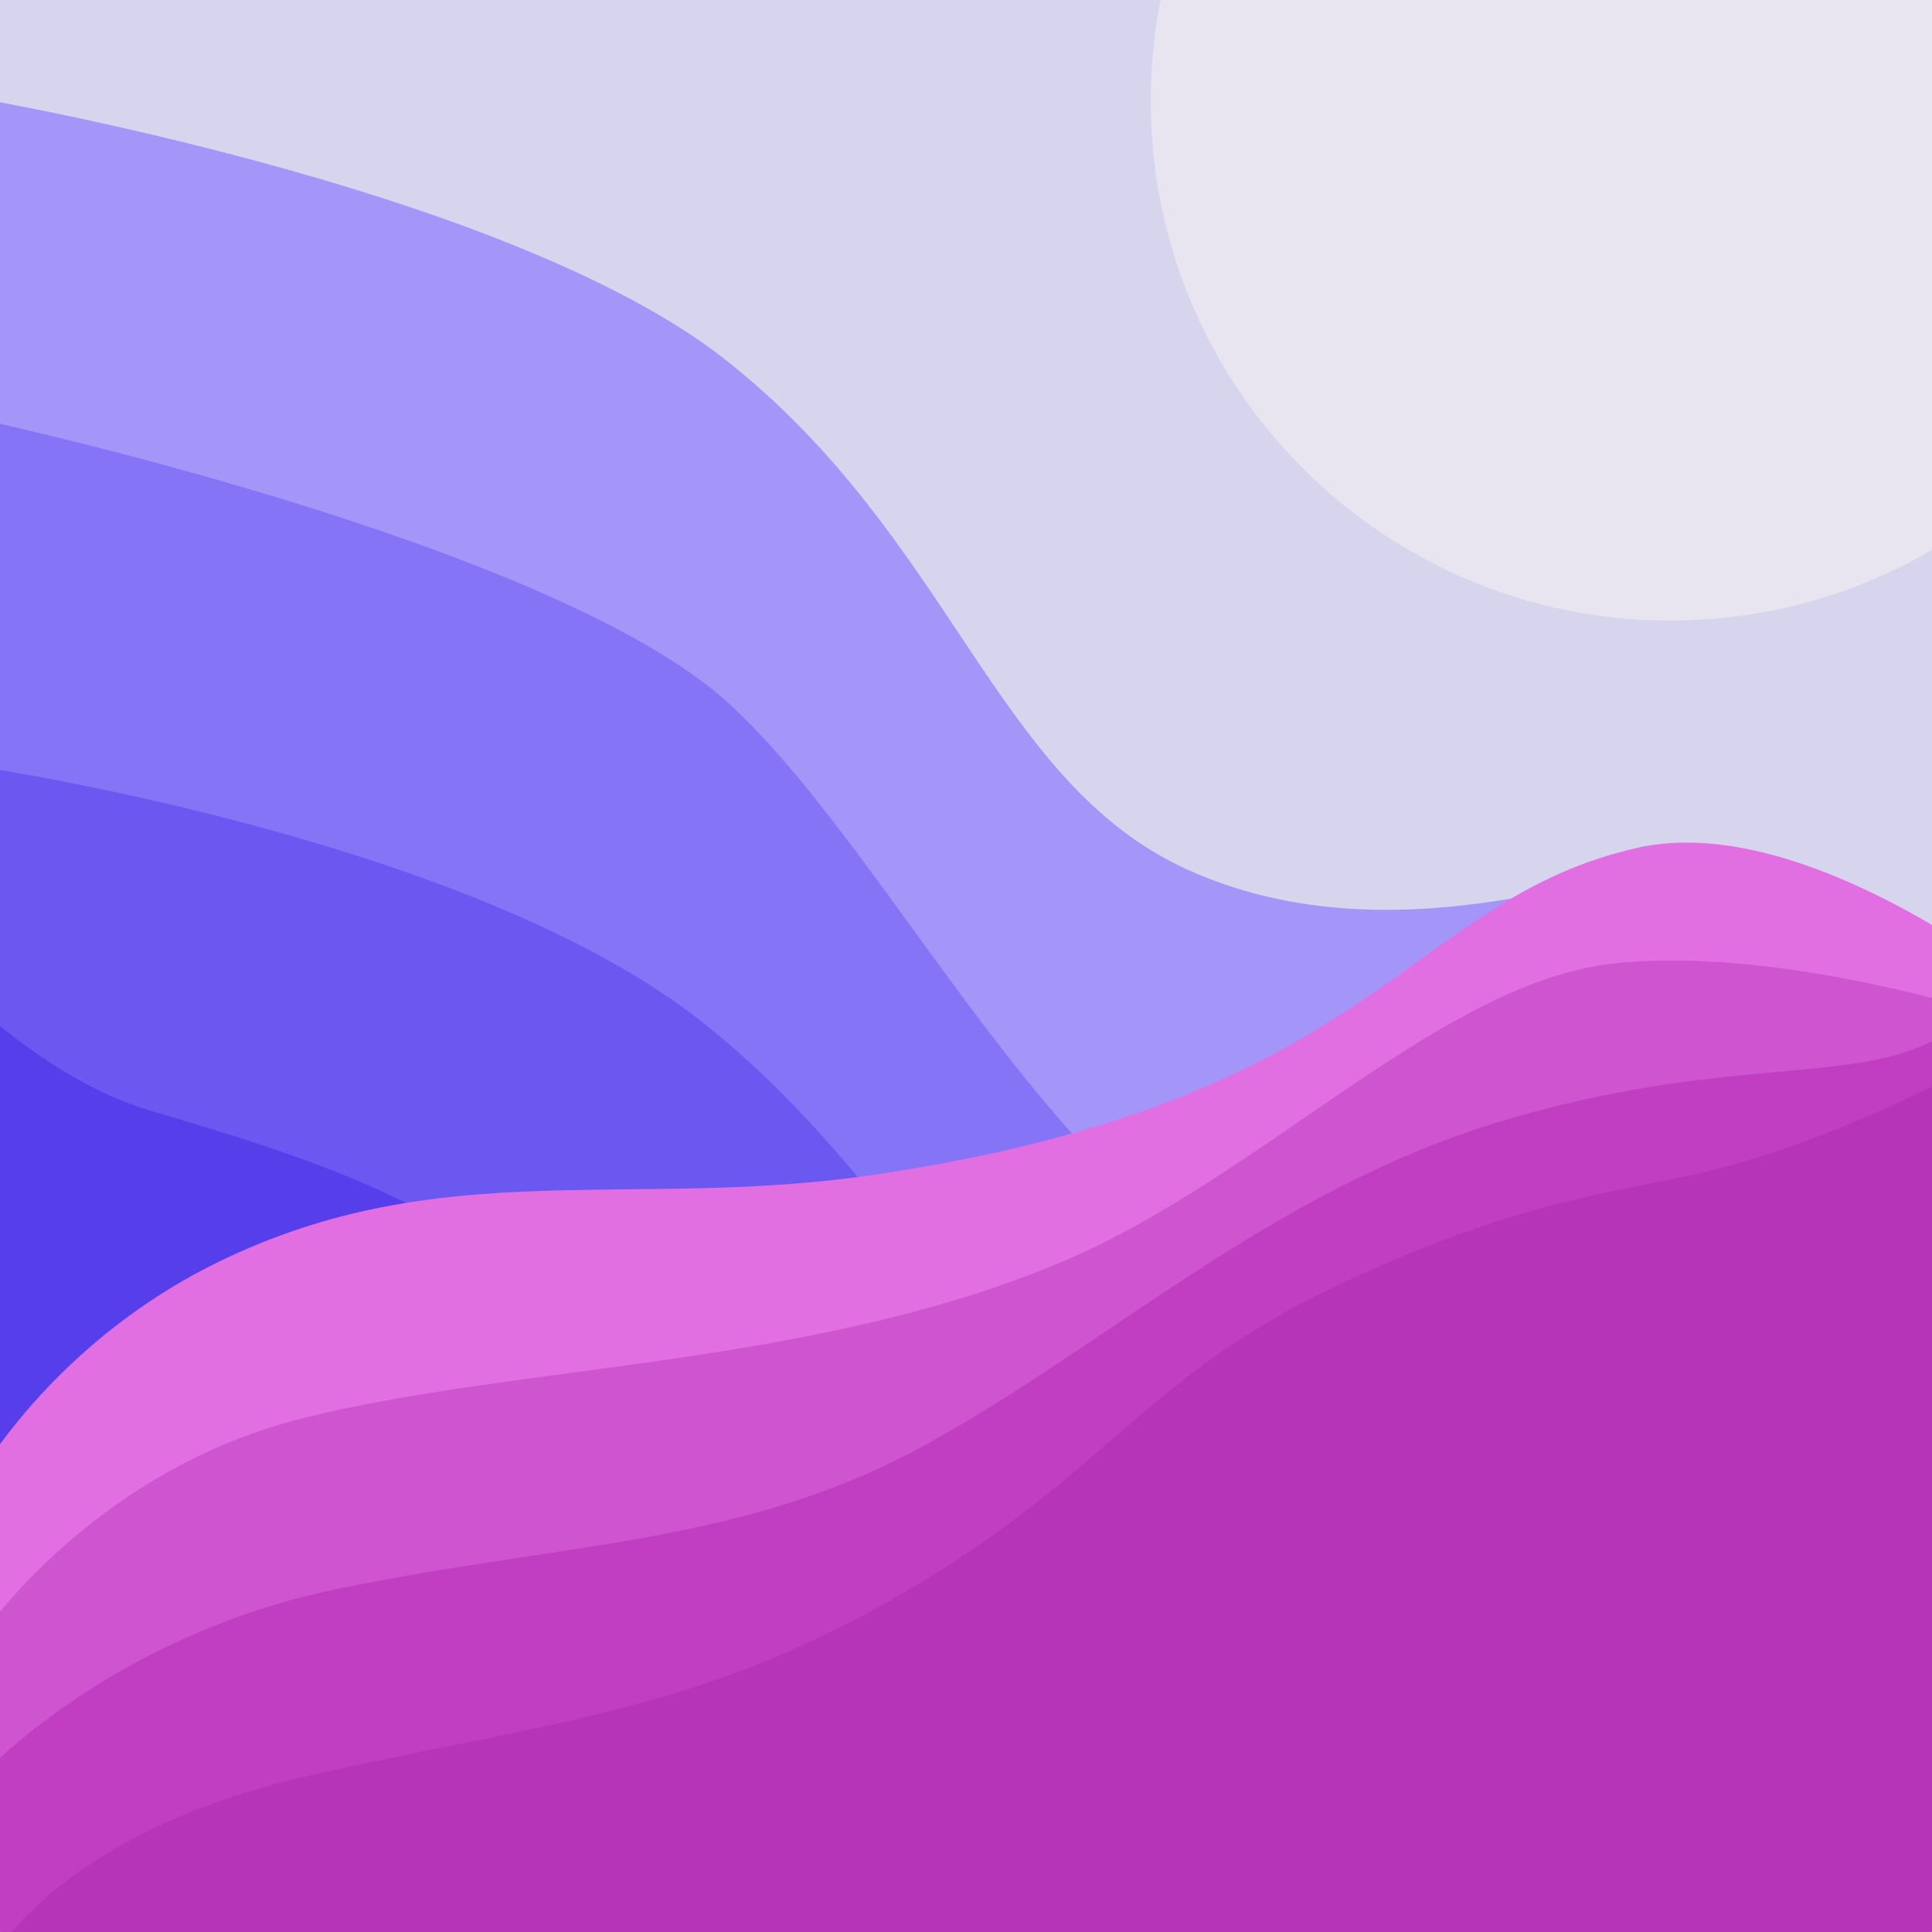
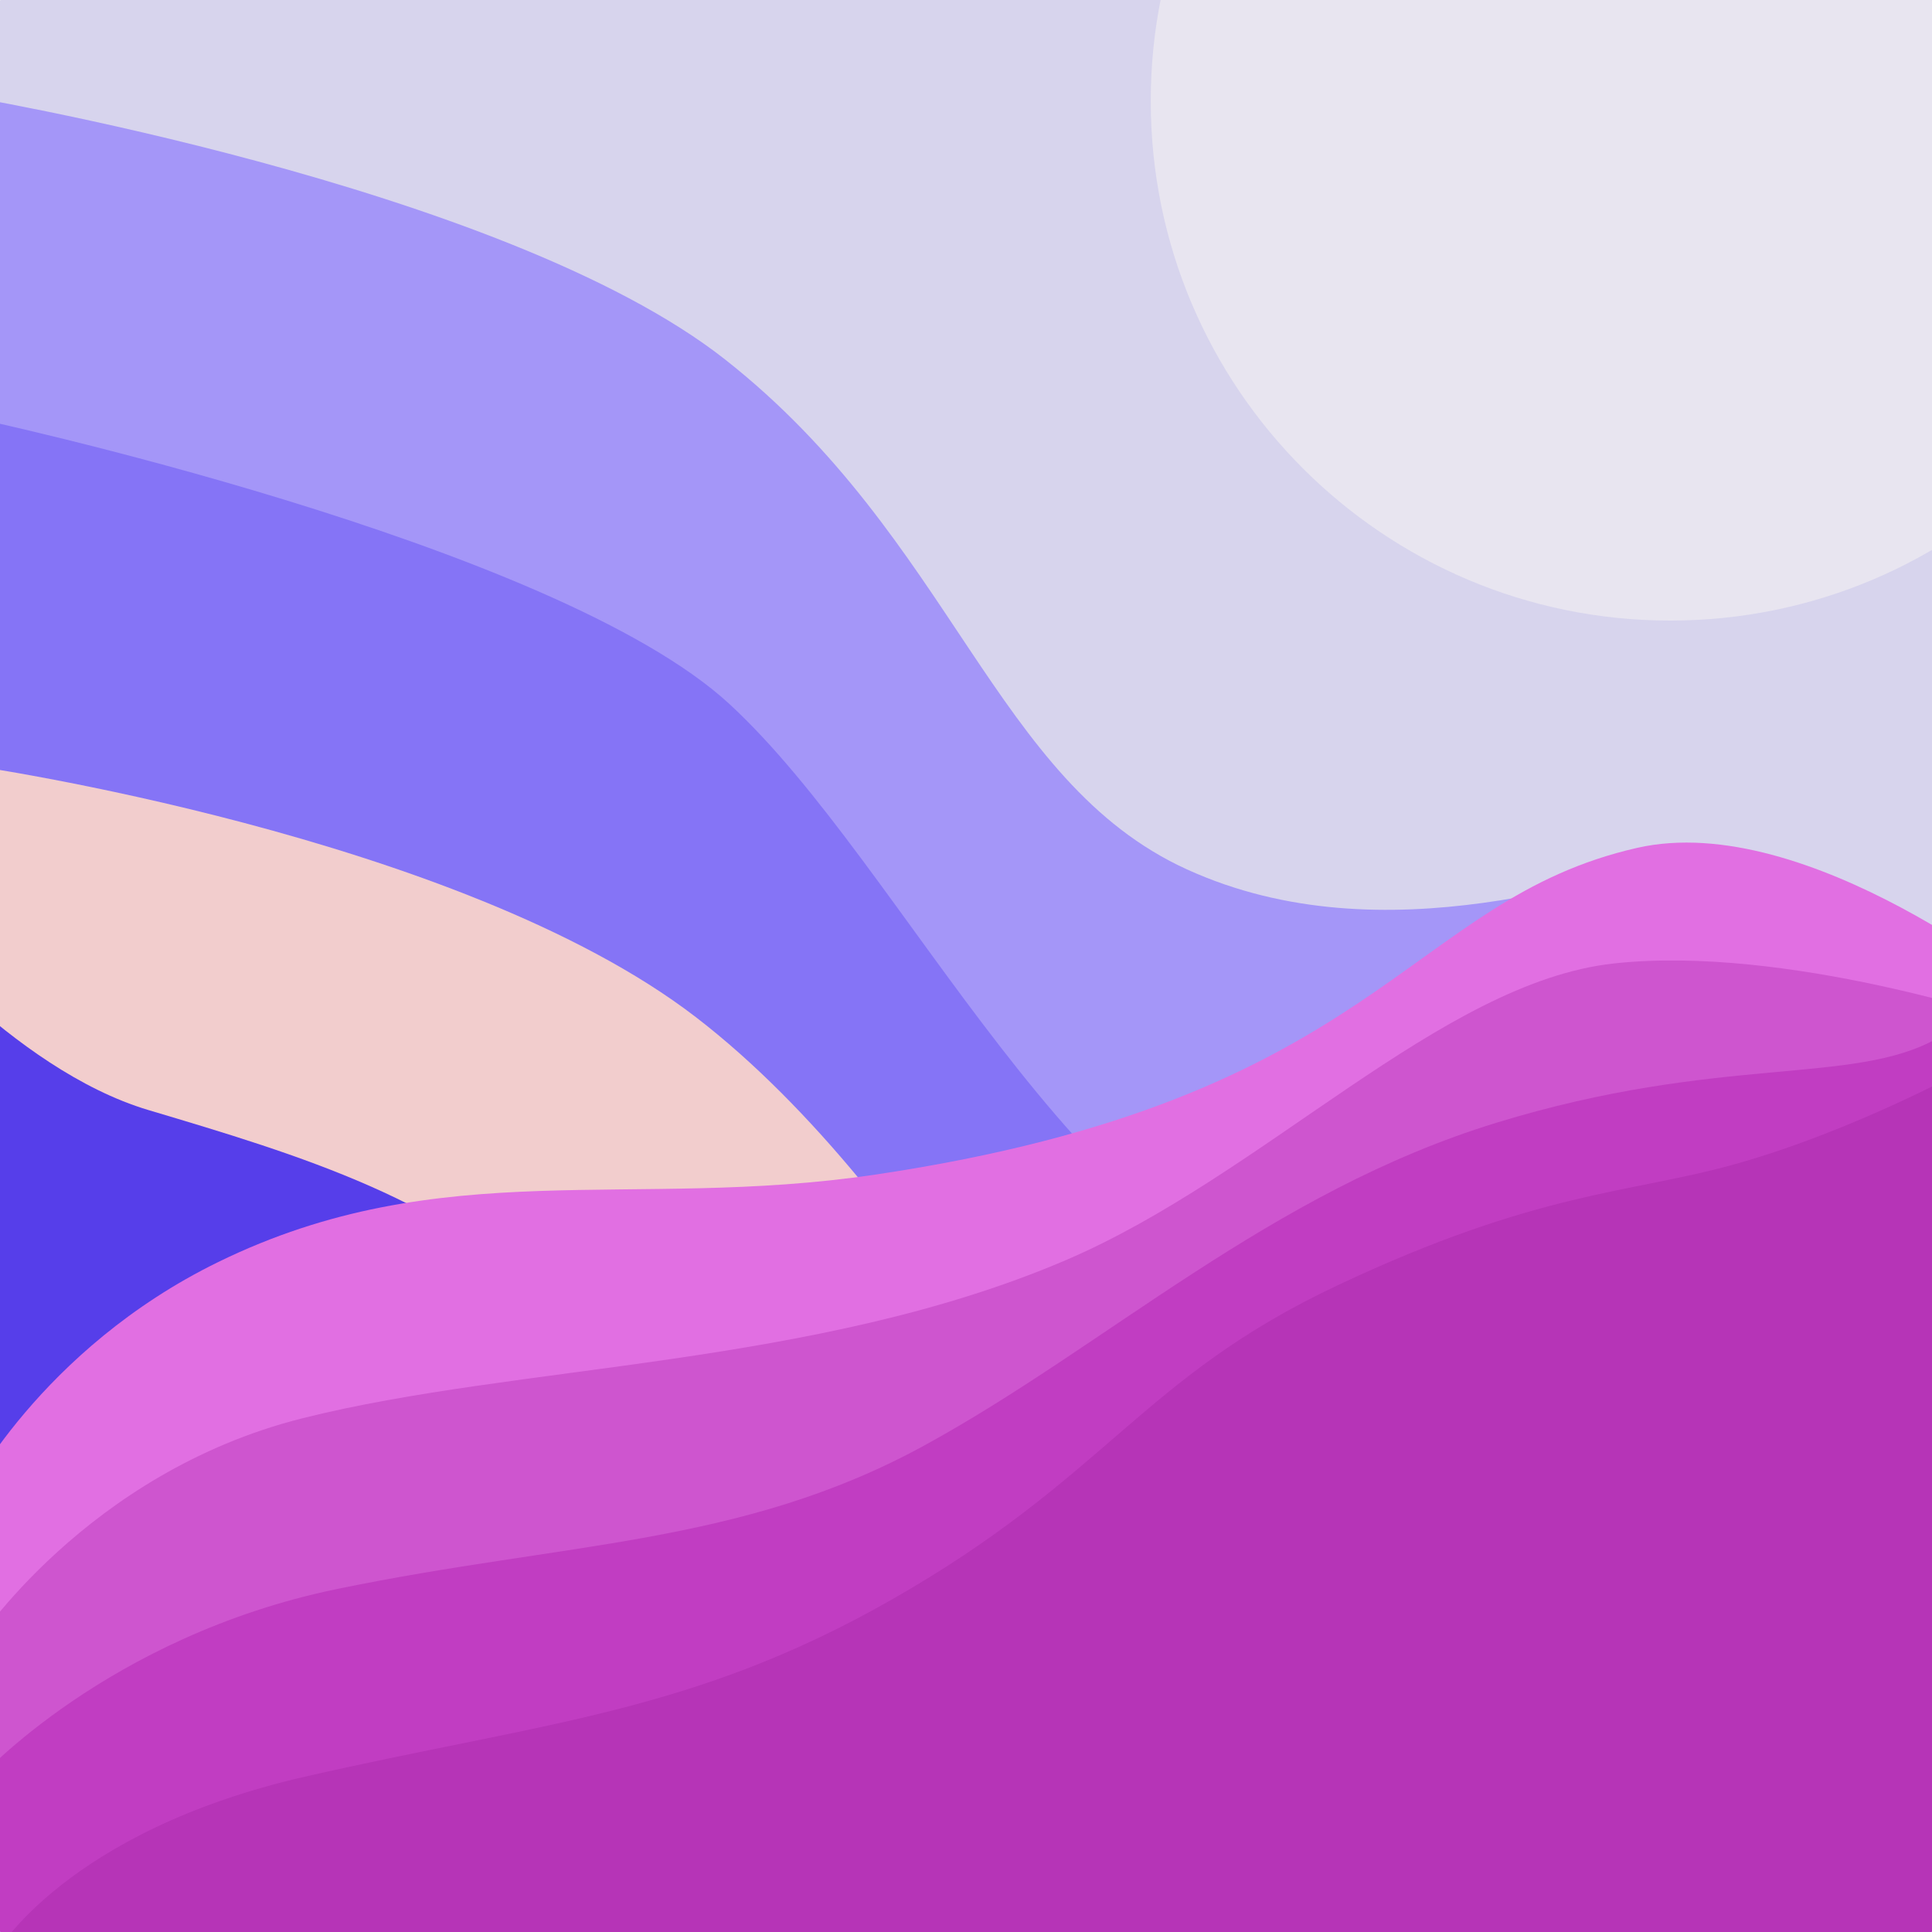
<svg xmlns="http://www.w3.org/2000/svg" width="1920" height="1920" version="1.1" viewBox="0 0 1920 1920" id="svg70">
  <defs id="defs5">
    <clipPath id="clipPath6928">
      <rect y="-420" width="1920" height="1920" rx="1.049" ry="1.049" fill="#cfdac2" stop-color="#000000" stroke-width="1.049" style="paint-order:stroke fill markers" id="rect2" />
    </clipPath>
  </defs>
  <g id="Light" transform="translate(0,420)" clip-path="url(#clipPath6928)">
    <rect x="-49.826" y="-1336.7" width="1984.1" height="3300.1" rx="1" ry="1" fill="#d7d4ed" stop-color="#000000" style="paint-order:stroke fill markers" id="rect7" />
    <path d="m-42.401-326.07s542.55 89.49 763.43 263.66c225.8 178.04 266.7 418.97 458.54 506.4 197.28 89.92 418.25 3.248 507.71-13.217 89.463-16.464 247.06 178.55 247.06 178.55l16.699 778.39-2042.4 130.89z" fill="#a496f8" id="path9" />
    <path d="m-27.581-5.03s577.43 123.09 752.62 284.8 340.04 541.1 603.08 611.22c263.05 70.119 160.4 360.91 160.4 360.91l-1190.1 133.02h-377.58z" fill="#8574f6" id="path11" />
-     <path d="m-29.678 340.48s485.87 69.46 721.02 250.2 407.47 543.93 407.47 543.93l-1148.2-11.271z" fill="#6a58f0" id="path13" />
+     <path d="m-29.678 340.48s485.87 69.46 721.02 250.2 407.47 543.93 407.47 543.93l-1148.2-11.271z" fill="#f2cdcd" id="path13" />
    <path d="m-112.15 489.69s123.16 152.77 259.56 193.44c151.65 45.208 299.38 89.401 407.9 200.43 90.013 92.089 139.18 392.48 139.18 392.48l-799.08-32.477z" fill="#563eea" id="path15" />
    <path d="m-34.041 1068.5s73.296-147.49 251-234.35c221.62-108.32 410.98-50.905 652.52-86.789 501.28-74.469 528.19-272.77 757.68-324.8 169.38-38.399 397.1 147.53 397.1 147.53l-1.976 759.67-2072.9-52.575z" fill="#e16fe2" id="path17" />
    <path d="m-24.589 1214s110.06-170.4 324.92-224.48c214.85-54.081 509.61-50.676 758.38-156.99 197.55-84.423 373.25-276.25 545.09-295.05 171.84-18.803 397.25 57.642 397.25 57.642l-16.524 875.37-2007.3 100.56z" fill="#ce55cf" id="path19" />
    <path d="m-20.061 1346.6s127.17-140.3 354.57-187.37 401.8-43.221 583.39-142.36c181.59-99.14 344.15-252.13 569.34-321.14 221.92-68.002 354.69-36.663 438.01-83.875 83.315-47.212 53.353 567.69 53.353 567.69l17.884 557.01-2039-171.73z" fill="#c13dc2" id="path21" />
    <path d="m-3.267 1520.1s69.398-120.3 306.43-174.49c235.67-53.878 384.13-62.805 582.01-175.37 216.24-123.01 248.39-220.83 444.64-313.18 199.03-93.66 289.23-90.88 393.02-119.75 120.53-33.523 234.06-96.602 234.06-96.602l-20.96 1147.4-1951.8-40.149z" fill="#b634b7" id="path23" />
    <circle cx="1659.9" cy="-319.58" r="516.3" fill="#e8e5f0" stop-color="#000000" stroke-width="1.073" style="paint-order:stroke fill markers" id="circle25" />
  </g>
  <g id="Base" transform="translate(-2737.612,420)" clip-path="url(#clipPath6928)">
    <rect x="-49.826" y="-1336.7" width="1984.1" height="3300.1" rx="1" ry="1" fill="#cfdac2" stop-color="#000000" style="paint-order:stroke fill markers" id="rect28" />
    <path d="m -42.401,-326.07 c 0,0 542.55,89.49 763.43,263.66 225.8,178.04 266.7,418.97 458.54,506.4 197.28,89.92 418.25,3.248 507.71,-13.217 89.463,-16.464 247.06,178.55 247.06,178.55 l 16.699,778.39 -2042.4,130.89 z" fill="#708d73" id="path30" />
    <path d="m -27.581,-5.03 c 0,0 577.43,123.09 752.62,284.8 175.19,161.71 340.04,541.1 603.08,611.22 263.05,70.119 160.4,360.91 160.4,360.91 l -1190.1,133.02 h -377.58 z" fill="#516f53" id="path32" />
    <path d="m -29.678,340.48 c 0,0 485.87,69.46 721.02,250.2 235.15,180.74 407.47,543.93 407.47,543.93 l -1148.2,-11.271 z" fill="#3b533d" id="path34" />
    <path d="m -112.15,489.69 c 0,0 123.16,152.77 259.56,193.44 151.65,45.208 299.38,89.401 407.9,200.43 90.013,92.089 139.18,392.48 139.18,392.48 l -799.08,-32.477 z" fill="#29462c" id="path36" />
    <path d="m -34.041,1068.5 c 0,0 73.296,-147.49 251,-234.35 221.62,-108.32 410.98,-50.905 652.52,-86.789 501.28,-74.469 528.19,-272.77 757.68,-324.8 169.38,-38.399 397.1,147.53 397.1,147.53 l -1.976,759.67 -2072.9,-52.575 z" fill="#f6872f" id="path38" />
    <path d="m -24.589,1214 c 0,0 110.06,-170.4 324.92,-224.48 214.85,-54.081 509.61,-50.676 758.38,-156.99 197.55,-84.423 373.25,-276.25 545.09,-295.05 171.84,-18.803 397.25,57.642 397.25,57.642 l -16.524,875.37 -2007.3,100.56 z" fill="#ed7529" id="path40" />
    <path d="m -20.061,1346.6 c 0,0 127.17,-140.3 354.57,-187.37 227.4,-47.07 401.8,-43.221 583.39,-142.36 181.59,-99.14 344.15,-252.13 569.34,-321.14 221.92,-68.002 354.69,-36.663 438.01,-83.875 83.315,-47.212 53.353,567.69 53.353,567.69 l 17.884,557.01 -2039,-171.73 z" fill="#dc632f" id="path42" />
    <path d="m -3.267,1520.1 c 0,0 69.398,-120.3 306.43,-174.49 235.67,-53.878 384.13,-62.805 582.01,-175.37 216.24,-123.01 248.39,-220.83 444.64,-313.18 199.03,-93.66 294.56,-80.447 398.33,-109.38 115.72,-32.265 227.78,-103.55 227.78,-103.55 l -19.994,1144 -1951.8,-40.149 z" fill="#ce5133" id="path44" />
    <circle cx="1659.9" cy="-319.58" r="516.3" fill="#ececec" stop-color="#000000" stroke-width="1.073" style="paint-order:stroke fill markers" id="circle46" />
  </g>
  <g id="Dark" transform="translate(0,2945.4)" clip-path="url(#clipPath6928)">
    <rect x="-49.826" y="-1336.7" width="1984.1" height="3300.1" rx="1" ry="1" fill="#514c76" stop-color="#000000" style="paint-order:stroke fill markers;fill:#3d3857;fill-opacity:1" id="rect49" />
    <path d="m-42.401-326.07s542.55 89.49 763.43 263.66c225.8 178.04 266.7 418.97 458.54 506.4 197.28 89.92 418.25 3.248 507.71-13.217 89.463-16.464 247.06 178.55 247.06 178.55l16.699 778.39-2042.4 130.89z" fill="#4b3bb9" id="path51" />
    <path d="m-27.581-5.03s577.43 123.09 752.62 284.8 340.04 541.1 603.08 611.22c263.05 70.119 160.4 360.91 160.4 360.91l-1190.1 133.02h-377.58z" fill="#5843e5" id="path53" />
    <path d="m-29.678 340.48s485.87 69.46 721.02 250.2 407.47 543.93 407.47 543.93l-1148.2-11.271z" fill="#6a55e8" id="path55" />
    <path d="m-112.15 489.69s123.16 152.77 259.56 193.44c151.65 45.208 299.38 89.401 407.9 200.43 90.013 92.089 139.18 392.48 139.18 392.48l-799.08-32.477z" fill="#816ded" id="path57" />
    <path d="m-34.041 1068.5s73.296-147.49 251-234.35c221.62-108.32 410.98-50.905 652.52-86.789 501.28-74.469 528.19-272.77 757.68-324.8 169.38-38.399 397.1 147.53 397.1 147.53l-1.976 759.67-2072.9-52.575z" fill="#833e84" id="path59" />
    <path d="m-24.589 1214s110.06-170.4 324.92-224.48c214.85-54.081 509.61-50.676 758.38-156.99 197.55-84.423 373.25-276.25 545.09-295.05 171.84-18.803 397.25 57.642 397.25 57.642l-16.524 875.37-2007.3 100.56z" fill="#983e99" id="path61" />
    <path d="m-20.061 1346.6s127.17-140.3 354.57-187.37 401.8-43.221 583.39-142.36c181.59-99.14 344.15-252.13 569.34-321.14 221.92-68.002 354.69-36.663 438.01-83.875 83.315-47.212 53.353 567.69 53.353 567.69l17.884 557.01-2039-171.73z" fill="#b841b9" id="path63" />
    <path d="m-3.267 1520.1s69.398-120.3 306.43-174.49c235.67-53.878 384.13-62.805 582.01-175.37 216.24-123.01 248.39-220.83 444.64-313.18 199.03-93.66 289.23-90.88 393.02-119.75 120.53-33.523 234.06-96.602 234.06-96.602l-20.96 1147.4-1951.8-40.149z" fill="#cf57d0" id="path65" />
    <circle cx="1659.9" cy="-319.58" r="516.3" fill="#6c678e" stop-color="#000000" stroke-width="1.073" style="paint-order:stroke fill markers;fill:#ffffff;fill-opacity:1;opacity:0.05" id="circle67" />
  </g>
  <g id="Sea-Light" transform="translate(2803.508,420)" clip-path="url(#clipPath6928)">
    <rect x="-49.826" y="-1336.7" width="1984.1" height="3300.1" rx="1" ry="1" fill="#d7d4ed" stop-color="#000000" style="paint-order:stroke fill markers;fill:#ccddff;fill-opacity:1" id="rect321" />
    <path d="m -42.401,-326.07 c 0,0 542.55,89.49 763.43,263.66 225.8,178.04 266.7,418.97 458.54,506.4 197.28,89.92 418.25,3.248 507.71,-13.217 89.463,-16.464 247.06,178.55 247.06,178.55 l 16.699,778.39 -2042.4,130.89 z" fill="#a496f8" id="path323" style="fill:#8ab6ff;fill-opacity:1" />
    <path d="m -27.581,-5.03 c 0,0 577.43,123.09 752.62,284.8 175.19,161.71 340.04,541.1 603.08,611.22 263.05,70.119 160.4,360.91 160.4,360.91 l -1190.1,133.02 h -377.58 z" fill="#8574f6" id="path325" style="fill:#5c9bff;fill-opacity:1" />
    <path d="m -29.678,340.48 c 0,0 485.87,69.46 721.02,250.2 235.15,180.74 407.47,543.93 407.47,543.93 l -1148.2,-11.271 z" fill="#297dff" id="path327" style="fill:#297dff;fill-opacity:1" />
    <path d="m -112.15,489.69 c 0,0 123.16,152.77 259.56,193.44 151.65,45.208 299.38,89.401 407.9,200.43 90.013,92.089 139.18,392.48 139.18,392.48 l -799.08,-32.477 z" fill="#563eea" id="path329" style="fill:#0f6eff;fill-opacity:1" />
    <path d="m -34.041,1068.5 c 0,0 73.296,-147.49 251,-234.35 221.62,-108.32 410.98,-50.905 652.52,-86.789 501.28,-74.469 528.19,-272.77 757.68,-324.8 169.38,-38.399 397.1,147.53 397.1,147.53 l -1.976,759.67 -2072.9,-52.575 z" fill="#e16fe2" id="path331" style="fill:#3fcfc1;fill-opacity:1" />
    <path d="m -24.589,1214 c 0,0 110.06,-170.4 324.92,-224.48 214.85,-54.081 509.61,-50.676 758.38,-156.99 197.55,-84.423 373.25,-276.25 545.09,-295.05 171.84,-18.803 397.25,57.642 397.25,57.642 l -16.524,875.37 -2007.3,100.56 z" fill="#31c4b6" id="path333" />
    <path d="m -20.061,1346.6 c 0,0 127.17,-140.3 354.57,-187.37 227.4,-47.07 401.8,-43.221 583.39,-142.36 181.59,-99.14 344.15,-252.13 569.34,-321.14 221.92,-68.002 354.69,-36.663 438.01,-83.875 83.315,-47.212 53.353,567.69 53.353,567.69 l 17.884,557.01 -2039,-171.73 z" fill="#c13dc2" id="path335" style="fill:#2eb7aa;fill-opacity:1" />
    <path d="m -3.267,1520.1 c 0,0 69.398,-120.3 306.43,-174.49 235.67,-53.878 384.13,-62.805 582.01,-175.37 216.24,-123.01 248.39,-220.83 444.64,-313.18 199.03,-93.66 289.23,-90.88 393.02,-119.75 120.53,-33.523 234.06,-96.602 234.06,-96.602 l -20.96,1147.4 -1951.8,-40.149 z" fill="#b634b7" id="path337" style="fill:#2aa79a;fill-opacity:1" />
    <circle cx="1659.9" cy="-319.58" r="516.3" fill="#e8e5f0" stop-color="#000000" stroke-width="1.073" style="paint-order:stroke fill markers;fill:#ffffff;fill-opacity:1;opacity:0.5" id="circle339" />
  </g>
  <g id="Sea-Dark" transform="translate(2803.508,2945.4)" clip-path="url(#clipPath6928)">
    <rect x="-49.826" y="-1336.7" width="1984.1" height="3300.1" rx="1" ry="1" fill="#514c76" stop-color="#000000" style="fill:#384557;fill-opacity:1;paint-order:stroke fill markers" id="rect343" />
    <path d="m -42.401,-326.07 c 0,0 542.55,89.49 763.43,263.66 225.8,178.04 266.7,418.97 458.54,506.4 197.28,89.92 418.25,3.248 507.71,-13.217 89.463,-16.464 247.06,178.55 247.06,178.55 l 16.699,778.39 -2042.4,130.89 z" fill="#4b3bb9" id="path345" style="fill:#004fc7;fill-opacity:1" />
    <path d="m -27.581,-5.03 c 0,0 577.43,123.09 752.62,284.8 175.19,161.71 340.04,541.1 603.08,611.22 263.05,70.119 160.4,360.91 160.4,360.91 l -1190.1,133.02 h -377.58 z" fill="#5843e5" id="path347" style="fill:#0063fa;fill-opacity:1" />
    <path d="m -29.678,340.48 c 0,0 485.87,69.46 721.02,250.2 235.15,180.74 407.47,543.93 407.47,543.93 l -1148.2,-11.271 z" fill="#6a55e8" id="path349" style="fill:#297dff;fill-opacity:1" />
    <path d="m -112.15,489.69 c 0,0 123.16,152.77 259.56,193.44 151.65,45.208 299.38,89.401 407.9,200.43 90.013,92.089 139.18,392.48 139.18,392.48 l -799.08,-32.477 z" fill="#816ded" id="path351" style="fill:#428cff;fill-opacity:1" />
    <path d="m -34.041,1068.5 c 0,0 73.296,-147.49 251,-234.35 221.62,-108.32 410.98,-50.905 652.52,-86.789 501.28,-74.469 528.19,-272.77 757.68,-324.8 169.38,-38.399 397.1,147.53 397.1,147.53 l -1.976,759.67 -2072.9,-52.575 z" fill="#833e84" id="path353" style="fill:#248f82;fill-opacity:1" />
    <path d="m -24.589,1214 c 0,0 110.06,-170.4 324.92,-224.48 214.85,-54.081 509.61,-50.676 758.38,-156.99 197.55,-84.423 373.25,-276.25 545.09,-295.05 171.84,-18.803 397.25,57.642 397.25,57.642 l -16.524,875.37 -2007.3,100.56 z" fill="#983e99" id="path355" style="fill:#29a396;fill-opacity:1" />
    <path d="m -20.061,1346.6 c 0,0 127.17,-140.3 354.57,-187.37 227.4,-47.07 401.8,-43.221 583.39,-142.36 181.59,-99.14 344.15,-252.13 569.34,-321.14 221.92,-68.002 354.69,-36.663 438.01,-83.875 83.315,-47.212 53.353,567.69 53.353,567.69 l 17.884,557.01 -2039,-171.73 z" fill="#b841b9" id="path357" style="fill:#2db4a6;fill-opacity:1" />
    <path d="m -3.267,1520.1 c 0,0 69.398,-120.3 306.43,-174.49 235.67,-53.878 384.13,-62.805 582.01,-175.37 216.24,-123.01 248.39,-220.83 444.64,-313.18 199.03,-93.66 289.23,-90.88 393.02,-119.75 120.53,-33.523 234.06,-96.602 234.06,-96.602 l -20.96,1147.4 -1951.8,-40.149 z" fill="#cf57d0" id="path359" style="fill:#31c4b6;fill-opacity:1" />
    <circle cx="1659.9" cy="-319.58" r="516.3" fill="#6c678e" stop-color="#000000" stroke-width="1.073" style="opacity:0.05;fill:#ffffff;fill-opacity:1;paint-order:stroke fill markers" id="circle361" />
  </g>
</svg>
